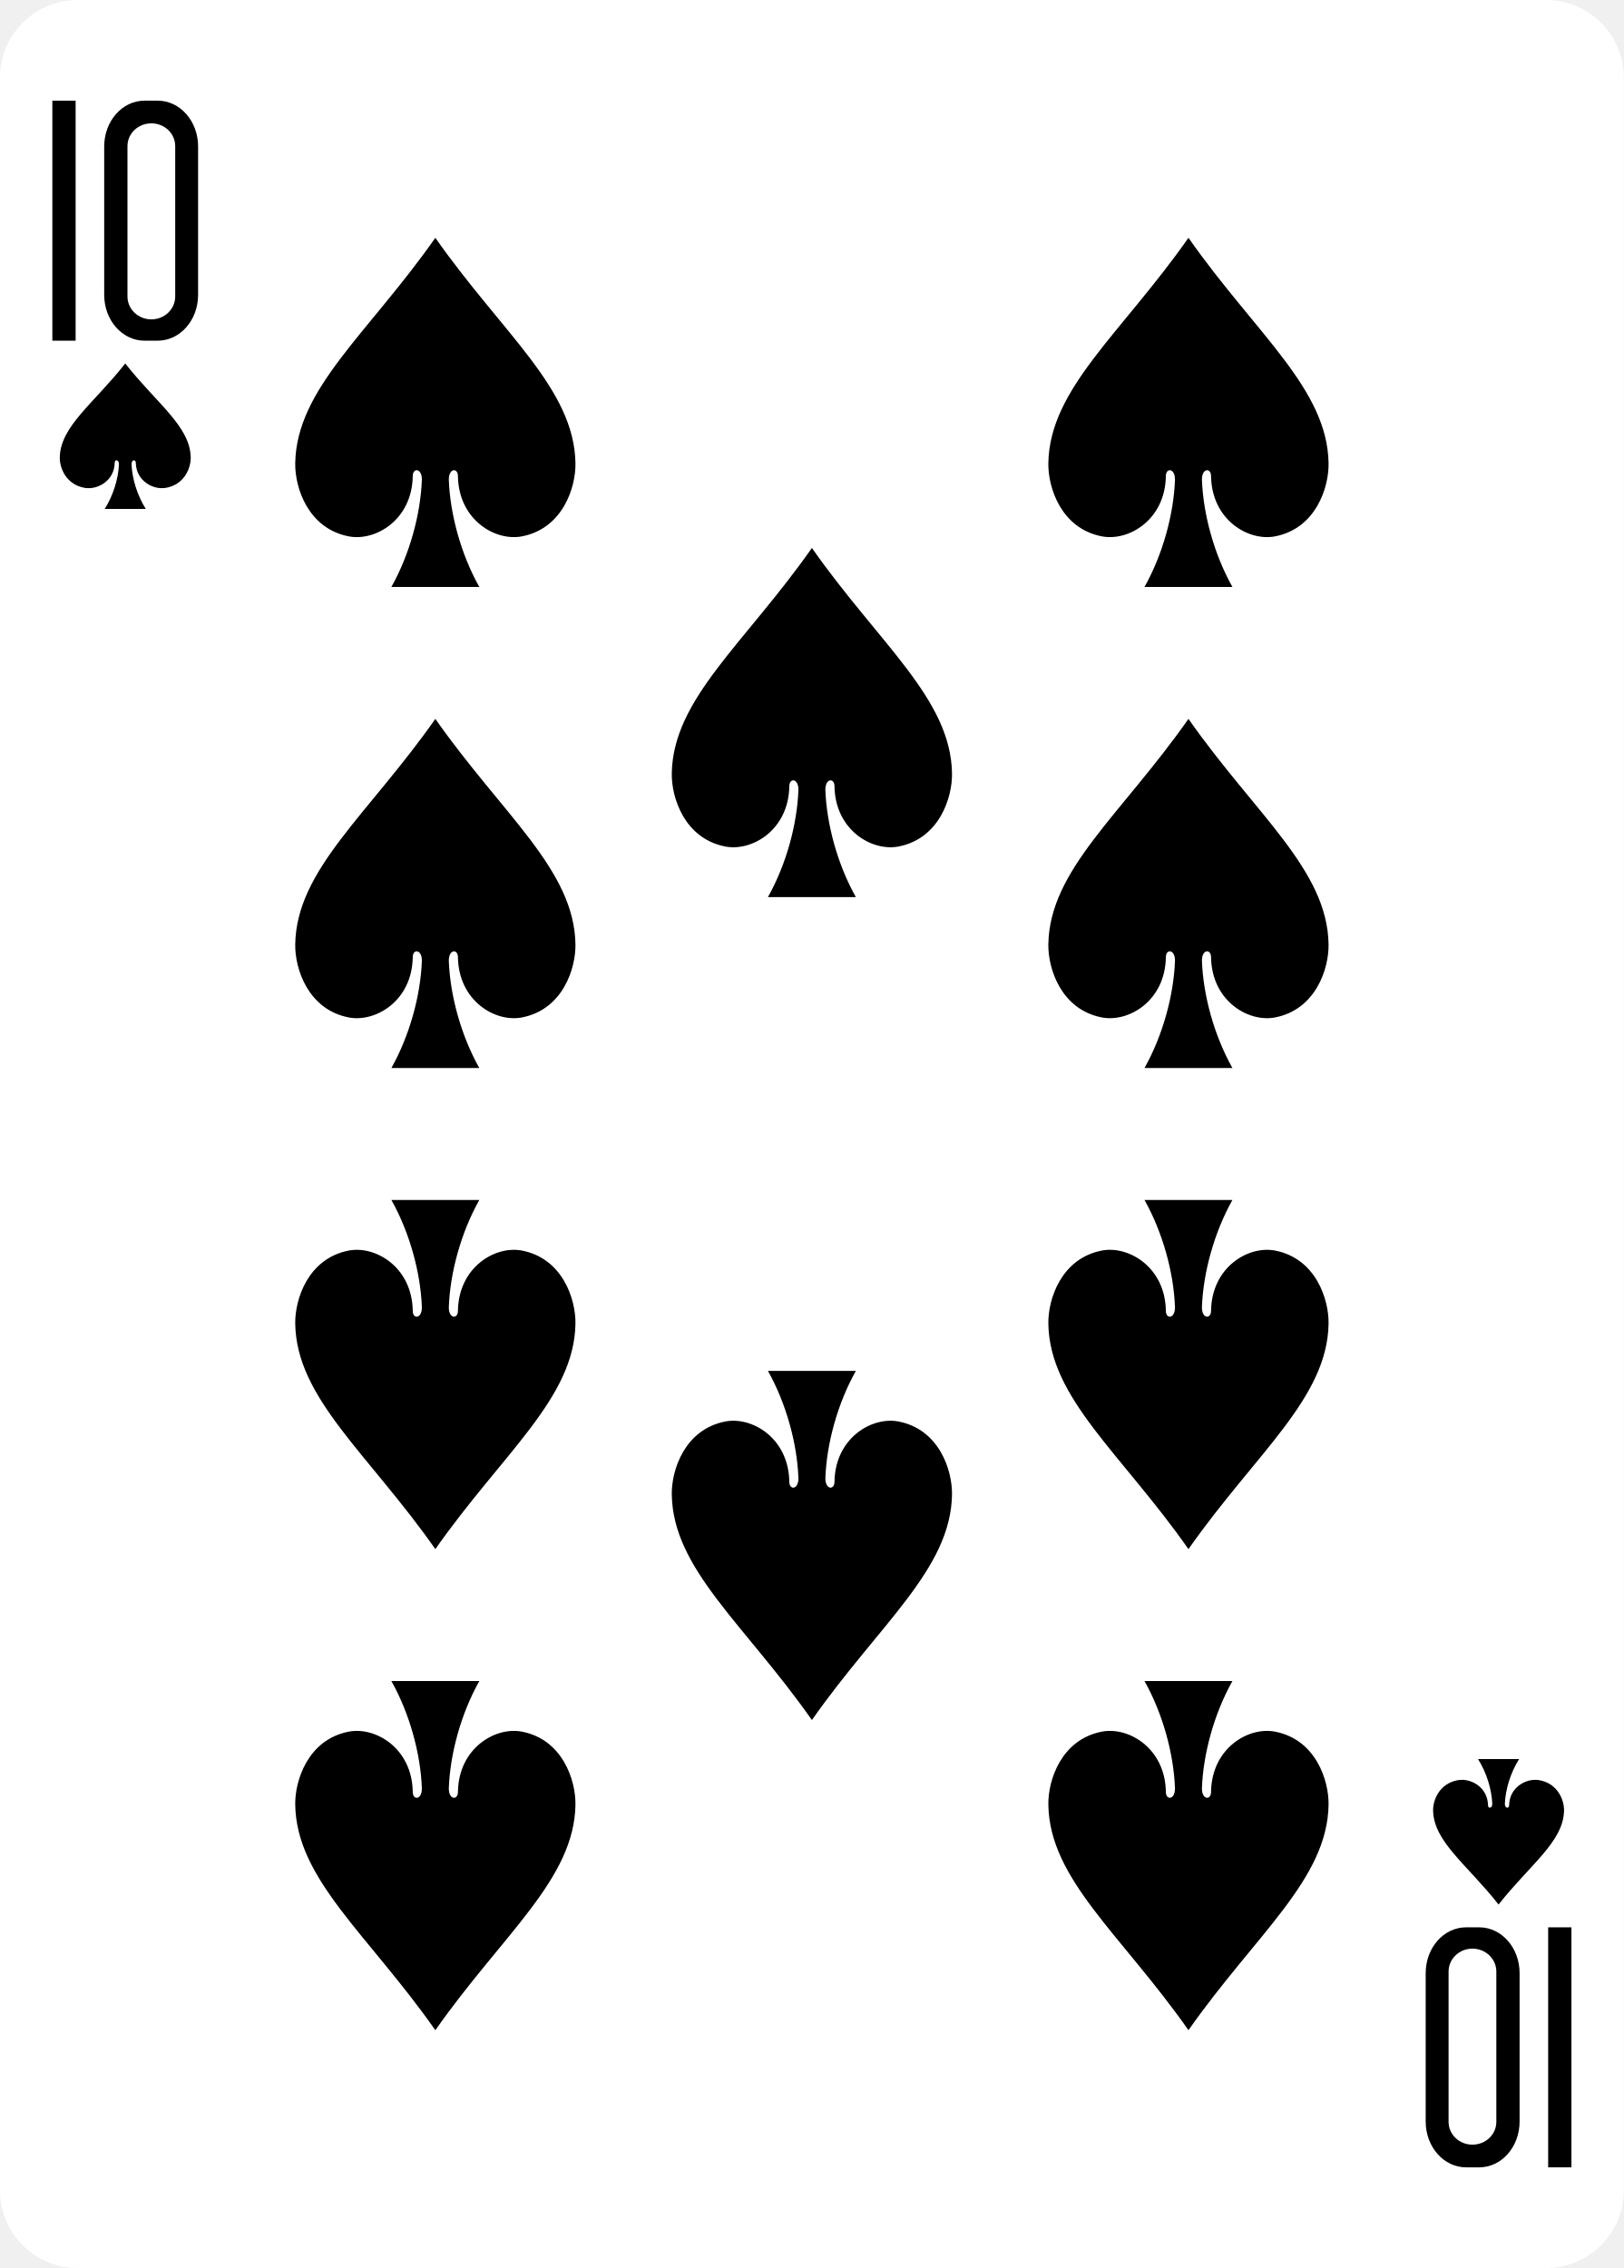
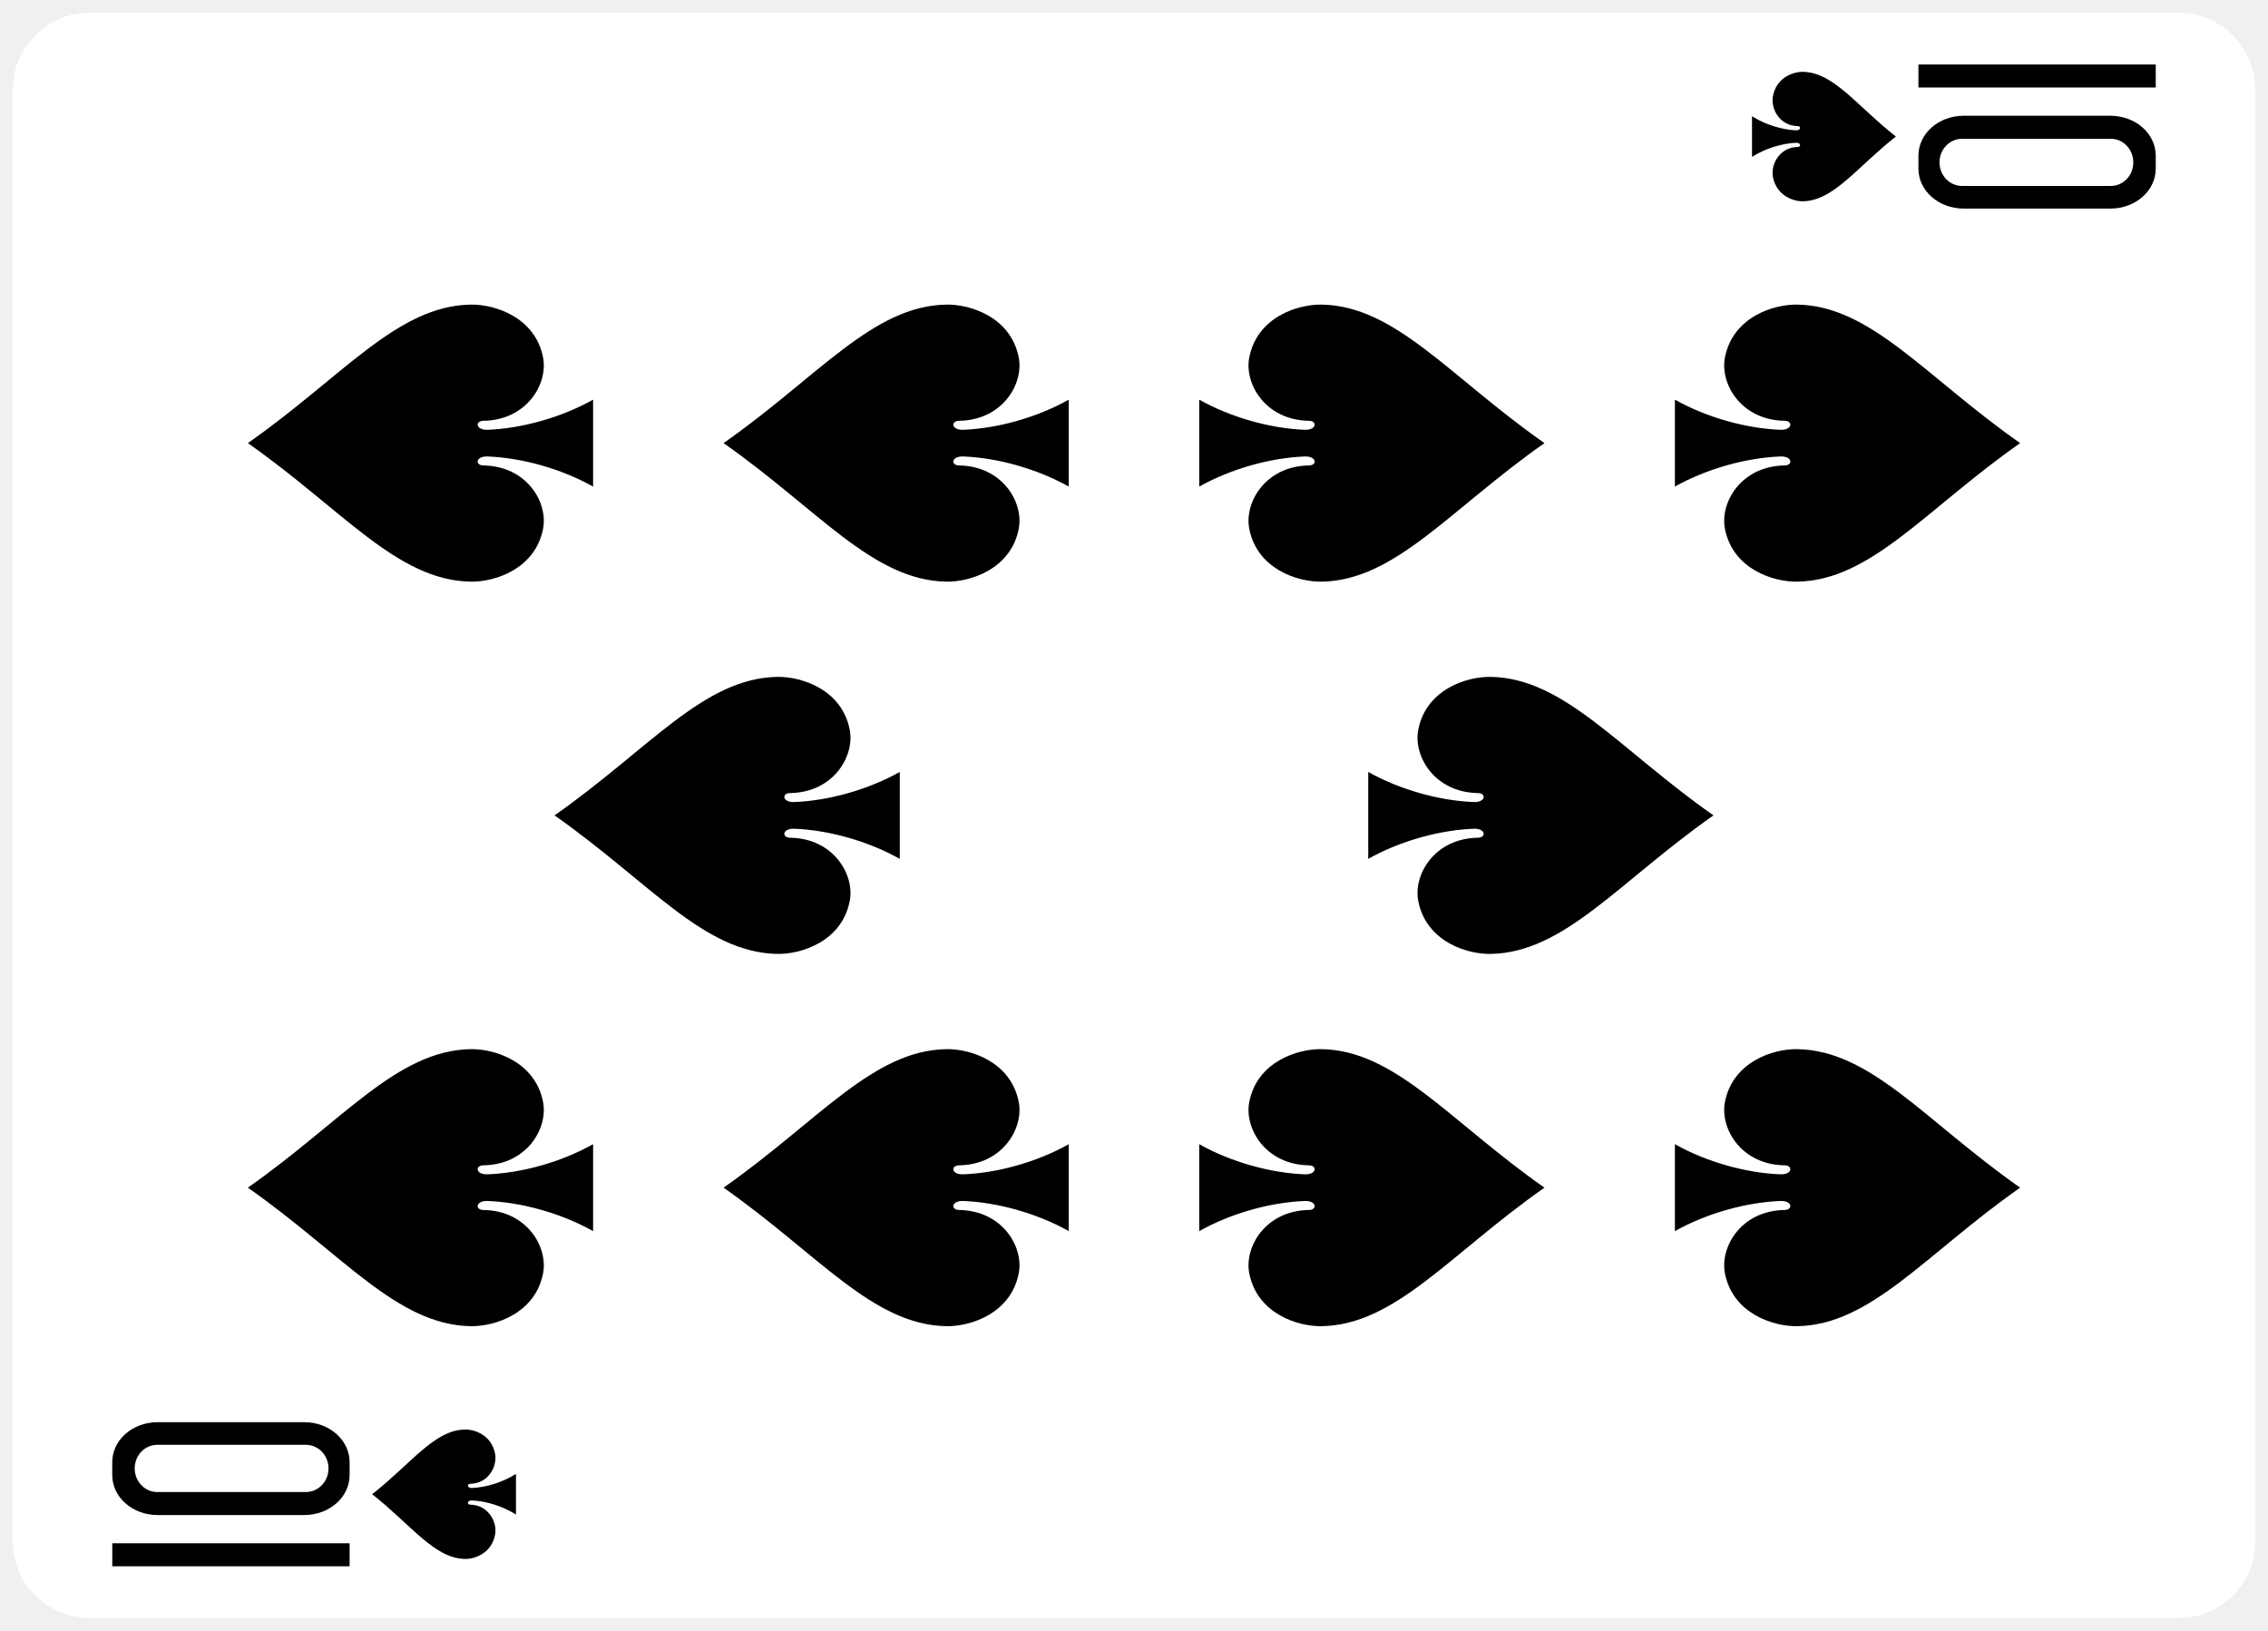
- <svg xmlns="http://www.w3.org/2000/svg" width="63mm" height="88mm" viewBox="0 0 238.111 332.599" version="1.1" id="svg8">
-   <defs id="defs2" />
-   <g id="layer1" transform="translate(-1176.397,-718.043)">
-     <g transform="matrix(1.06667,0,0,1.06667,-2299.41,1220.88)" id="SPADE-10" style="display:inline">
-       <g transform="translate(-4.14673e-5,2.96265e-5)" id="g8587-4-9">
-         <rect y="-471.408" x="3258.559" height="311.811" width="223.228" id="rect7263-6-4" style="display:inline;opacity:1;fill:#ffffff;fill-opacity:1;stroke:none;stroke-width:1.001;stroke-miterlimit:4;stroke-dasharray:none;stroke-opacity:1" rx="10.678" ry="10.664" />
-         <path d="m 3318.407,-438.713 c -9.226,13.157 -19.098,20.729 -19.262,30.993 -0.055,3.324 1.742,8.973 7.371,10.055 3.652,0.698 8.68,-2.257 8.785,-8.263 -0.016,-1.196 1.266,-1.164 1.254,0.474 -0.172,4.737 -1.671,10.252 -4.191,14.741 4.029,0 8.057,0 12.086,0 -2.52,-4.489 -4.019,-10.004 -4.191,-14.741 -0.012,-1.638 1.27,-1.669 1.254,-0.474 0.105,6.005 5.133,8.961 8.785,8.263 5.629,-1.081 7.426,-6.731 7.371,-10.055 -0.164,-10.265 -10.036,-17.836 -19.262,-30.993 z" id="path7293-3-2" style="display:inline;opacity:1" />
-         <path d="m 3275.776,-421.435 c -4.311,5.482 -8.923,8.637 -8.999,12.914 -0.026,1.385 0.814,3.739 3.444,4.189 1.706,0.291 4.056,-0.941 4.105,-3.443 -0.01,-0.498 0.591,-0.485 0.586,0.197 -0.08,1.974 -0.781,4.271 -1.958,6.142 1.882,0 3.764,0 5.647,0 -1.177,-1.87 -1.878,-4.168 -1.958,-6.142 -0.01,-0.683 0.593,-0.696 0.586,-0.197 0.049,2.502 2.398,3.734 4.105,3.443 2.63,-0.451 3.47,-2.805 3.444,-4.189 -0.077,-4.277 -4.689,-7.432 -8.999,-12.914 z" id="path7295-4-8" style="display:inline;opacity:1" />
-         <path d="m 3318.407,-258.432 c -9.226,-13.157 -19.098,-20.729 -19.262,-30.993 -0.055,-3.324 1.742,-8.973 7.371,-10.055 3.652,-0.698 8.68,2.257 8.785,8.263 -0.016,1.196 1.266,1.164 1.254,-0.474 -0.172,-4.737 -1.671,-10.252 -4.191,-14.741 4.029,0 8.057,0 12.086,0 -2.52,4.489 -4.019,10.004 -4.191,14.741 -0.012,1.638 1.27,1.669 1.254,0.474 0.105,-6.005 5.133,-8.961 8.785,-8.263 5.629,1.081 7.426,6.731 7.371,10.055 -0.164,10.265 -10.036,17.836 -19.262,30.993 z" id="path7297-5-1" style="display:inline;opacity:1" />
-         <path d="m 3464.571,-209.57 c -4.311,-5.482 -8.923,-8.637 -8.999,-12.914 -0.026,-1.385 0.814,-3.739 3.444,-4.189 1.706,-0.291 4.056,0.941 4.105,3.443 -0.01,0.498 0.591,0.485 0.586,-0.197 -0.08,-1.974 -0.781,-4.271 -1.958,-6.142 1.882,0 3.764,0 5.647,0 -1.177,1.87 -1.878,4.168 -1.958,6.142 -0.01,0.683 0.593,0.696 0.586,0.197 0.049,-2.502 2.398,-3.734 4.105,-3.443 2.63,0.451 3.47,2.805 3.444,4.189 -0.077,4.277 -4.689,7.432 -8.999,12.914 z" id="path7299-3-5" style="display:inline;opacity:1" />
-         <path style="display:inline;opacity:1" d="m 3421.94,-438.713 c -9.226,13.157 -19.098,20.729 -19.262,30.993 -0.055,3.324 1.742,8.973 7.371,10.055 3.652,0.698 8.68,-2.257 8.785,-8.263 -0.016,-1.196 1.266,-1.164 1.254,0.474 -0.172,4.737 -1.671,10.252 -4.191,14.741 4.029,0 8.057,0 12.086,0 -2.52,-4.489 -4.019,-10.004 -4.191,-14.741 -0.012,-1.638 1.27,-1.669 1.254,-0.474 0.105,6.005 5.133,8.961 8.785,8.263 5.629,-1.081 7.426,-6.731 7.371,-10.055 -0.164,-10.265 -10.036,-17.836 -19.262,-30.993 z" id="path7301-4-0" />
-         <path style="display:inline;opacity:1" d="m 3318.407,-372.573 c -9.226,13.157 -19.098,20.729 -19.262,30.993 -0.055,3.324 1.742,8.973 7.371,10.055 3.652,0.698 8.68,-2.257 8.785,-8.263 -0.016,-1.196 1.266,-1.164 1.254,0.474 -0.172,4.737 -1.671,10.252 -4.191,14.741 4.029,0 8.057,0 12.086,0 -2.52,-4.489 -4.019,-10.004 -4.191,-14.741 -0.012,-1.638 1.27,-1.669 1.254,-0.474 0.105,6.005 5.133,8.961 8.785,8.263 5.629,-1.081 7.426,-6.731 7.371,-10.055 -0.164,-10.265 -10.036,-17.836 -19.262,-30.993 z" id="path7303-7-8" />
-         <path style="display:inline;opacity:1" d="m 3370.173,-396.073 c -9.226,13.157 -19.098,20.729 -19.262,30.993 -0.055,3.324 1.742,8.973 7.371,10.055 3.652,0.698 8.68,-2.257 8.785,-8.263 -0.016,-1.196 1.266,-1.164 1.254,0.474 -0.172,4.737 -1.671,10.252 -4.191,14.741 4.029,0 8.057,0 12.086,0 -2.52,-4.489 -4.019,-10.004 -4.191,-14.741 -0.012,-1.638 1.27,-1.669 1.254,-0.474 0.105,6.005 5.133,8.961 8.785,8.263 5.629,-1.081 7.426,-6.731 7.371,-10.055 -0.164,-10.265 -10.036,-17.836 -19.262,-30.993 z" id="path7305-6-7" />
-         <path style="display:inline;opacity:1" d="m 3421.94,-372.573 c -9.226,13.157 -19.098,20.729 -19.262,30.993 -0.055,3.324 1.742,8.973 7.371,10.055 3.652,0.698 8.68,-2.257 8.785,-8.263 -0.016,-1.196 1.266,-1.164 1.254,0.474 -0.172,4.737 -1.671,10.252 -4.191,14.741 4.029,0 8.057,0 12.086,0 -2.52,-4.489 -4.019,-10.004 -4.191,-14.741 -0.012,-1.638 1.27,-1.669 1.254,-0.474 0.105,6.005 5.133,8.961 8.785,8.263 5.629,-1.081 7.426,-6.731 7.371,-10.055 -0.164,-10.265 -10.036,-17.836 -19.262,-30.993 z" id="path7309-8-5" />
-         <path style="display:inline;opacity:1" d="m 3318.407,-192.292 c -9.226,-13.157 -19.098,-20.729 -19.262,-30.993 -0.055,-3.324 1.742,-8.973 7.371,-10.055 3.652,-0.698 8.68,2.257 8.785,8.263 -0.016,1.196 1.266,1.164 1.254,-0.474 -0.172,-4.737 -1.671,-10.252 -4.191,-14.741 4.029,0 8.057,0 12.086,0 -2.52,4.489 -4.019,10.004 -4.191,14.741 -0.012,1.638 1.27,1.669 1.254,0.474 0.105,-6.005 5.133,-8.961 8.785,-8.263 5.629,1.081 7.426,6.731 7.371,10.055 -0.164,10.265 -10.036,17.836 -19.262,30.993 z" id="path7313-6-8" />
-         <path style="display:inline;opacity:1" d="m 3421.94,-192.292 c -9.226,-13.157 -19.098,-20.729 -19.262,-30.993 -0.055,-3.324 1.742,-8.973 7.371,-10.055 3.652,-0.698 8.68,2.257 8.785,8.263 -0.016,1.196 1.266,1.164 1.254,-0.474 -0.172,-4.737 -1.671,-10.252 -4.191,-14.741 4.029,0 8.057,0 12.086,0 -2.52,4.489 -4.019,10.004 -4.191,14.741 -0.012,1.638 1.27,1.669 1.254,0.474 0.105,-6.005 5.133,-8.961 8.785,-8.263 5.629,1.081 7.426,6.731 7.371,10.055 -0.164,10.265 -10.036,17.836 -19.262,30.993 z" id="path7315-7-3" />
-         <path style="display:inline;opacity:1" d="m 3370.173,-234.932 c -9.226,-13.157 -19.098,-20.729 -19.262,-30.993 -0.055,-3.324 1.742,-8.973 7.371,-10.055 3.652,-0.698 8.68,2.257 8.785,8.263 -0.016,1.196 1.266,1.164 1.254,-0.474 -0.172,-4.737 -1.671,-10.252 -4.191,-14.741 4.029,0 8.057,0 12.086,0 -2.52,4.489 -4.019,10.004 -4.191,14.741 -0.012,1.638 1.27,1.669 1.254,0.474 0.105,-6.005 5.133,-8.961 8.785,-8.263 5.629,1.081 7.426,6.731 7.371,10.055 -0.164,10.265 -10.036,17.836 -19.262,30.993 z" id="path7317-0-2" />
-         <path style="display:inline;opacity:1" d="m 3421.94,-258.432 c -9.226,-13.157 -19.098,-20.729 -19.262,-30.993 -0.055,-3.324 1.742,-8.973 7.371,-10.055 3.652,-0.698 8.68,2.257 8.785,8.263 -0.016,1.196 1.266,1.164 1.254,-0.474 -0.172,-4.737 -1.671,-10.252 -4.191,-14.741 4.029,0 8.057,0 12.086,0 -2.52,4.489 -4.019,10.004 -4.191,14.741 -0.012,1.638 1.27,1.669 1.254,0.474 0.105,-6.005 5.133,-8.961 8.785,-8.263 5.629,1.081 7.426,6.731 7.371,10.055 -0.164,10.265 -10.036,17.836 -19.262,30.993 z" id="path7319-5-6" />
-         <path style="opacity:1" id="path31-5-4-7" d="m 3265.756,-424.57 v -32.999 h 3.199 v 32.999 z m 0,0" />
-         <path style="opacity:1" id="path33-4-6-8" d="m 3278.437,-457.57 c -3.079,0 -5.554,2.813 -5.554,6.306 v 20.389 c 0,3.493 2.476,6.305 5.554,6.305 h 1.797 c 3.079,0 5.559,-2.811 5.559,-6.305 v -20.389 c 0,-3.493 -2.481,-6.306 -5.559,-6.306 z m 0.929,3.12 c 1.818,0 3.28,1.395 3.28,3.139 v 20.658 c 0,1.744 -1.462,3.152 -3.28,3.152 -1.818,0 -3.285,-1.408 -3.285,-3.152 v -20.658 c 0,-1.743 1.467,-3.139 3.285,-3.139 z m 0,0" />
-         <g id="g8583-6-9" transform="matrix(-1,0,0,1,6929.14,0)">
-           <path d="m 3454.551,-206.435 v 32.999 h 3.199 v -32.999 z m 0,0" id="path31-5-5-6-7" style="opacity:1" />
-           <path d="m 3467.231,-173.435 c -3.079,0 -5.554,-2.813 -5.554,-6.306 v -20.389 c 0,-3.493 2.476,-6.305 5.554,-6.305 h 1.797 c 3.079,0 5.559,2.811 5.559,6.305 v 20.389 c 0,3.493 -2.481,6.306 -5.559,6.306 z m 0.929,-3.12 c 1.818,0 3.28,-1.395 3.28,-3.139 v -20.658 c 0,-1.744 -1.462,-3.152 -3.28,-3.152 -1.818,0 -3.285,1.408 -3.285,3.152 v 20.658 c 0,1.743 1.467,3.139 3.285,3.139 z m 0,0" id="path33-4-3-7-9" style="opacity:1" />
-         </g>
-       </g>
-     </g>
+ <svg xmlns="http://www.w3.org/2000/svg" width="89" height="64" viewBox="0 0 89 64" fill="none">
+   <g clip-path="url(#clip0)">
+     <path d="M0.5 3.514L0.5 60.487C0.5 62.151 1.847 63.5 3.51 63.5L85.491 63.5C87.153 63.5 88.5 62.151 88.5 60.487V3.514C88.5 1.849 87.153 0.5 85.491 0.5L3.51 0.5C1.847 0.5 0.5 1.849 0.5 3.514Z" fill="white" />
+     <path d="M9.727 46.61C13.441 49.214 15.577 52 18.474 52.046C19.412 52.061 21.007 51.554 21.312 49.966C21.509 48.935 20.675 47.516 18.98 47.486C18.643 47.491 18.651 47.129 19.114 47.132C20.451 47.181 22.007 47.604 23.274 48.315C23.274 47.178 23.274 46.041 23.274 44.904C22.007 45.616 20.451 46.039 19.114 46.087C18.651 46.091 18.643 45.729 18.98 45.733C20.675 45.704 21.509 44.285 21.312 43.254C21.007 41.665 19.412 41.158 18.474 41.174C15.577 41.22 13.441 44.006 9.727 46.61V46.61Z" fill="black" />
+     <path d="M14.604 58.641C16.151 59.858 17.041 61.159 18.248 61.181C18.639 61.188 19.303 60.951 19.431 60.209C19.513 59.727 19.165 59.065 18.459 59.051C18.318 59.053 18.322 58.884 18.515 58.885C19.072 58.908 19.72 59.106 20.248 59.438C20.248 58.907 20.248 58.376 20.248 57.844C19.72 58.177 19.072 58.374 18.515 58.397C18.322 58.4 18.318 58.23 18.459 58.232C19.165 58.218 19.513 57.555 19.431 57.073C19.303 56.331 18.639 56.094 18.248 56.101C17.041 56.123 16.151 57.425 14.604 58.641V58.641Z" fill="black" />
+     <path d="M60.607 46.61C56.893 49.214 54.757 52 51.86 52.046C50.922 52.061 49.327 51.554 49.022 49.966C48.825 48.935 49.659 47.516 51.354 47.486C51.691 47.491 51.682 47.129 51.22 47.132C49.883 47.181 48.327 47.604 47.06 48.315C47.06 47.178 47.06 46.041 47.06 44.904C48.327 45.616 49.883 46.039 51.22 46.087C51.682 46.091 51.691 45.729 51.354 45.733C49.659 45.704 48.825 44.285 49.022 43.254C49.327 41.665 50.922 41.158 51.86 41.174C54.757 41.22 56.893 44.006 60.607 46.61V46.61Z" fill="black" />
+     <path d="M74.397 5.359C72.85 6.575 71.959 7.877 70.752 7.899C70.361 7.906 69.697 7.669 69.57 6.927C69.488 6.445 69.835 5.782 70.541 5.768C70.682 5.771 70.678 5.601 70.486 5.603C69.929 5.626 69.28 5.823 68.752 6.156C68.752 5.625 68.752 5.093 68.752 4.562C69.28 4.894 69.929 5.092 70.486 5.115C70.678 5.118 70.682 4.947 70.541 4.949C69.835 4.936 69.488 4.273 69.57 3.791C69.697 3.049 70.361 2.812 70.752 2.819C71.959 2.841 72.85 4.142 74.397 5.359V5.359Z" fill="black" />
+     <path d="M9.727 17.39C13.441 19.994 15.577 22.78 18.474 22.827C19.412 22.842 21.007 22.335 21.312 20.746C21.509 19.716 20.675 18.297 18.98 18.267C18.643 18.271 18.651 17.91 19.114 17.913C20.451 17.962 22.007 18.385 23.274 19.096C23.274 17.959 23.274 16.822 23.274 15.685C22.007 16.396 20.451 16.819 19.114 16.868C18.651 16.871 18.643 16.509 18.98 16.514C20.675 16.484 21.509 15.065 21.312 14.035C21.007 12.446 19.412 11.939 18.474 11.954C15.577 12.001 13.441 14.787 9.727 17.39V17.39Z" fill="black" />
+     <path d="M28.394 46.61C32.107 49.214 34.244 52 37.141 52.046C38.079 52.061 39.673 51.554 39.978 49.966C40.175 48.935 39.341 47.516 37.646 47.486C37.309 47.491 37.318 47.129 37.78 47.132C39.117 47.181 40.673 47.604 41.94 48.315C41.94 47.178 41.94 46.041 41.94 44.904C40.673 45.616 39.117 46.039 37.78 46.087C37.318 46.091 37.309 45.729 37.646 45.733C39.341 45.704 40.175 44.285 39.978 43.254C39.673 41.665 38.079 41.158 37.141 41.174C34.244 41.22 32.107 44.006 28.394 46.61V46.61Z" fill="black" />
+     <path d="M21.761 32C25.475 34.604 27.611 37.39 30.508 37.436C31.447 37.452 33.041 36.944 33.346 35.356C33.543 34.325 32.709 32.906 31.014 32.877C30.677 32.881 30.686 32.519 31.148 32.523C32.485 32.571 34.041 32.994 35.308 33.706C35.308 32.569 35.308 31.432 35.308 30.295C34.041 31.006 32.485 31.429 31.148 31.477C30.686 31.481 30.677 31.119 31.014 31.124C32.709 31.094 33.543 29.675 33.346 28.644C33.041 27.056 31.447 26.549 30.508 26.564C27.611 26.61 25.475 29.396 21.761 32V32Z" fill="black" />
+     <path d="M28.394 17.39C32.107 19.994 34.244 22.78 37.141 22.827C38.079 22.842 39.673 22.335 39.978 20.746C40.175 19.716 39.341 18.297 37.646 18.267C37.309 18.271 37.318 17.91 37.78 17.913C39.117 17.962 40.673 18.385 41.94 19.096C41.94 17.959 41.94 16.822 41.94 15.685C40.673 16.396 39.117 16.819 37.78 16.868C37.318 16.871 37.309 16.509 37.646 16.514C39.341 16.484 40.175 15.065 39.978 14.035C39.673 12.446 38.079 11.939 37.141 11.954C34.244 12.001 32.107 14.787 28.394 17.39V17.39Z" fill="black" />
+     <path d="M79.273 46.61C75.56 49.214 73.423 52 70.526 52.046C69.588 52.061 67.993 51.554 67.688 49.966C67.491 48.935 68.325 47.516 70.02 47.486C70.358 47.491 70.349 47.129 69.886 47.132C68.55 47.181 66.993 47.604 65.726 48.315C65.726 47.178 65.726 46.041 65.726 44.904C66.993 45.616 68.55 46.039 69.886 46.087C70.349 46.091 70.358 45.729 70.02 45.733C68.325 45.704 67.491 44.285 67.688 43.254C67.993 41.665 69.588 41.158 70.526 41.174C73.423 41.22 75.56 44.006 79.273 46.61V46.61Z" fill="black" />
+     <path d="M79.273 17.39C75.56 19.994 73.423 22.78 70.526 22.827C69.588 22.842 67.993 22.335 67.688 20.746C67.491 19.716 68.325 18.297 70.02 18.267C70.358 18.271 70.349 17.91 69.886 17.913C68.55 17.962 66.993 18.385 65.726 19.096C65.726 17.959 65.726 16.822 65.726 15.685C66.993 16.396 68.55 16.819 69.886 16.868C70.349 16.871 70.358 16.509 70.02 16.514C68.325 16.484 67.491 15.065 67.688 14.035C67.993 12.446 69.588 11.939 70.526 11.954C73.423 12.001 75.56 14.787 79.273 17.39V17.39Z" fill="black" />
+     <path d="M67.239 32C63.526 34.604 61.389 37.39 58.492 37.436C57.554 37.452 55.959 36.944 55.654 35.356C55.457 34.325 56.291 32.906 57.986 32.877C58.324 32.881 58.315 32.519 57.852 32.523C56.516 32.571 54.959 32.994 53.692 33.706C53.692 32.569 53.692 31.432 53.692 30.295C54.959 31.006 56.516 31.429 57.852 31.477C58.315 31.481 58.324 31.119 57.986 31.124C56.291 31.094 55.457 29.675 55.654 28.644C55.959 27.056 57.554 26.549 58.492 26.564C61.389 26.61 63.526 29.396 67.239 32V32Z" fill="black" />
+     <path d="M60.607 17.39C56.893 19.994 54.757 22.78 51.86 22.827C50.922 22.842 49.327 22.335 49.022 20.746C48.825 19.716 49.659 18.297 51.354 18.267C51.691 18.271 51.682 17.91 51.22 17.913C49.883 17.962 48.327 18.385 47.06 19.096C47.06 17.959 47.06 16.822 47.06 15.685C48.327 16.396 49.883 16.819 51.22 16.868C51.682 16.871 51.691 16.509 51.354 16.514C49.659 16.484 48.825 15.065 49.022 14.035C49.327 12.446 50.922 11.939 51.86 11.954C54.757 12.001 56.893 14.787 60.607 17.39V17.39Z" fill="black" />
+     <path d="M13.719 61.469H4.406V60.566H13.719V61.469Z" fill="black" />
+     <path d="M4.405 57.89C4.405 58.759 5.199 59.458 6.185 59.458H11.939C12.925 59.458 13.719 58.759 13.719 57.89V57.383C13.719 56.514 12.925 55.814 11.939 55.814H6.185C5.199 55.814 4.405 56.514 4.405 57.383V57.89ZM5.286 57.628C5.286 57.115 5.679 56.702 6.172 56.702H12.002C12.494 56.702 12.891 57.115 12.891 57.628C12.891 58.141 12.494 58.555 12.002 58.555H6.172C5.68 58.555 5.286 58.141 5.286 57.628Z" fill="black" />
+     <path d="M75.282 2.531L84.595 2.531V3.434L75.282 3.434V2.531Z" fill="black" />
+     <path d="M84.595 6.11C84.595 5.241 83.801 4.543 82.815 4.543L77.061 4.543C76.075 4.543 75.282 5.242 75.282 6.11V6.618C75.282 7.487 76.075 8.186 77.061 8.186H82.815C83.801 8.186 84.595 7.486 84.595 6.618V6.11ZM83.714 6.373C83.714 6.886 83.321 7.298 82.829 7.298H76.998C76.506 7.298 76.109 6.886 76.109 6.373C76.109 5.86 76.506 5.446 76.998 5.446H82.829C83.32 5.446 83.714 5.86 83.714 6.373Z" fill="black" />
  </g>
-   <g id="g862-0" transform="translate(-353.5494,142.7516)">
-     <rect style="opacity:1;vector-effect:none;fill:#006614;fill-opacity:1;stroke:none;stroke-width:1.748;stroke-linecap:butt;stroke-linejoin:miter;stroke-miterlimit:4;stroke-dasharray:none;stroke-dashoffset:0;stroke-opacity:1" id="rect22845-2-8" width="1659.913" height="794.398" x="-356.473" y="-1029.682" rx="144.482" ry="124.682" />
-     <text id="text5630-0-9" y="-935.813" x="472.194" style="font-style:normal;font-variant:normal;font-weight:normal;font-stretch:normal;font-size:42.667px;line-height:125%;font-family:Carlito;-inkscape-font-specification:'Carlito, Normal';text-align:center;letter-spacing:0px;word-spacing:0px;writing-mode:lr-tb;text-anchor:middle;fill:#ffffff;fill-opacity:1;stroke:none;stroke-width:1.067px;stroke-linecap:butt;stroke-linejoin:miter;stroke-opacity:1" xml:space="preserve">
-       <tspan style="font-style:normal;font-variant:normal;font-weight:normal;font-stretch:normal;font-size:48px;line-height:125%;font-family:Carlito;-inkscape-font-specification:'Carlito, Normal';text-align:center;writing-mode:lr-tb;text-anchor:middle;fill:#ffffff;fill-opacity:1;stroke-width:1.067px" id="tspan4923-1" y="-935.813" x="472.194">Single Playing Card from:</tspan>
-       <tspan style="font-style:normal;font-variant:normal;font-weight:normal;font-stretch:normal;font-size:48px;line-height:125%;font-family:Carlito;-inkscape-font-specification:'Carlito, Normal';text-align:center;writing-mode:lr-tb;text-anchor:middle;fill:#ffffff;fill-opacity:1;stroke-width:1.067px" id="tspan5035-8" y="-875.813" x="472.194">Standard Edition - Color Set - Bordered </tspan>
-       <tspan y="-820.48" x="472.194" id="tspan12311-7" />
-       <tspan style="font-style:normal;font-variant:normal;font-weight:normal;font-stretch:normal;font-size:48px;line-height:125%;font-family:Carlito;-inkscape-font-specification:'Carlito, Normal';text-align:center;writing-mode:lr-tb;text-anchor:middle;fill:#ffaaaa;fill-opacity:1;stroke-width:1.067px" id="tspan4927-1" y="-762.48" x="472.194">Copyright 2011, 2020 - Chris Aguilar - conjurenation@gmail.com</tspan>
-       <tspan id="tspan12344-3" y="-707.147" x="472.194" />
-       <tspan style="font-style:normal;font-variant:normal;font-weight:normal;font-stretch:normal;font-size:48px;line-height:125%;font-family:Carlito;-inkscape-font-specification:'Carlito, Normal';text-align:center;writing-mode:lr-tb;text-anchor:middle;fill:#ffffff;fill-opacity:1;stroke-width:1.067px" id="tspan4931-2" y="-649.147" x="472.194">https://totalnonsense.com/open-source-vector-playing-cards/</tspan>
-       <tspan id="tspan4929-3" y="-593.813" x="472.194" />
-       <tspan style="font-style:normal;font-variant:normal;font-weight:normal;font-stretch:normal;font-size:48px;line-height:125%;font-family:Carlito;-inkscape-font-specification:'Carlito, Normal';text-align:center;writing-mode:lr-tb;text-anchor:middle;fill:#ffaaaa;fill-opacity:1;stroke-width:1.067px" id="tspan4919-5" y="-535.813" x="472.194">Licensed under:</tspan>
-       <tspan id="tspan1594-5-6" style="font-style:normal;font-variant:normal;font-weight:normal;font-stretch:normal;font-size:48px;line-height:125%;font-family:Carlito;-inkscape-font-specification:'Carlito, Normal';text-align:center;writing-mode:lr-tb;text-anchor:middle;fill:#ffaaaa;fill-opacity:1;stroke-width:1.067px" y="-475.813" x="472.194">LGPL 3.0</tspan>
-       <tspan style="font-style:normal;font-variant:normal;font-weight:normal;font-stretch:normal;font-size:48px;line-height:125%;font-family:Carlito;-inkscape-font-specification:'Carlito, Normal';text-align:center;writing-mode:lr-tb;text-anchor:middle;fill:#ffaaaa;fill-opacity:1;stroke-width:1.067px" y="-415.813" x="472.194" id="tspan12253-3-1">https://www.gnu.org/licenses/lgpl-3.0.html</tspan>
-       <tspan id="tspan5031-6" y="-360.48" x="472.194" />
-       <tspan style="font-style:normal;font-variant:normal;font-weight:normal;font-stretch:normal;font-size:48px;line-height:125%;font-family:Carlito;-inkscape-font-specification:'Carlito, Normal';text-align:center;writing-mode:lr-tb;text-anchor:middle;fill:#ffffff;fill-opacity:1;stroke-width:1.067px" id="tspan5033-1" y="-302.48" x="472.194">Each Card Measures (63mm x 88mm)</tspan>
-       <tspan id="tspan5634-6-0" y="-247.147" x="472.194" />
-     </text>
-   </g>
+   <defs>
+     <clipPath id="clip0">
+       <rect width="63" height="88" fill="white" transform="translate(0.5 63.5002) rotate(-90)" />
+     </clipPath>
+   </defs>
</svg>
